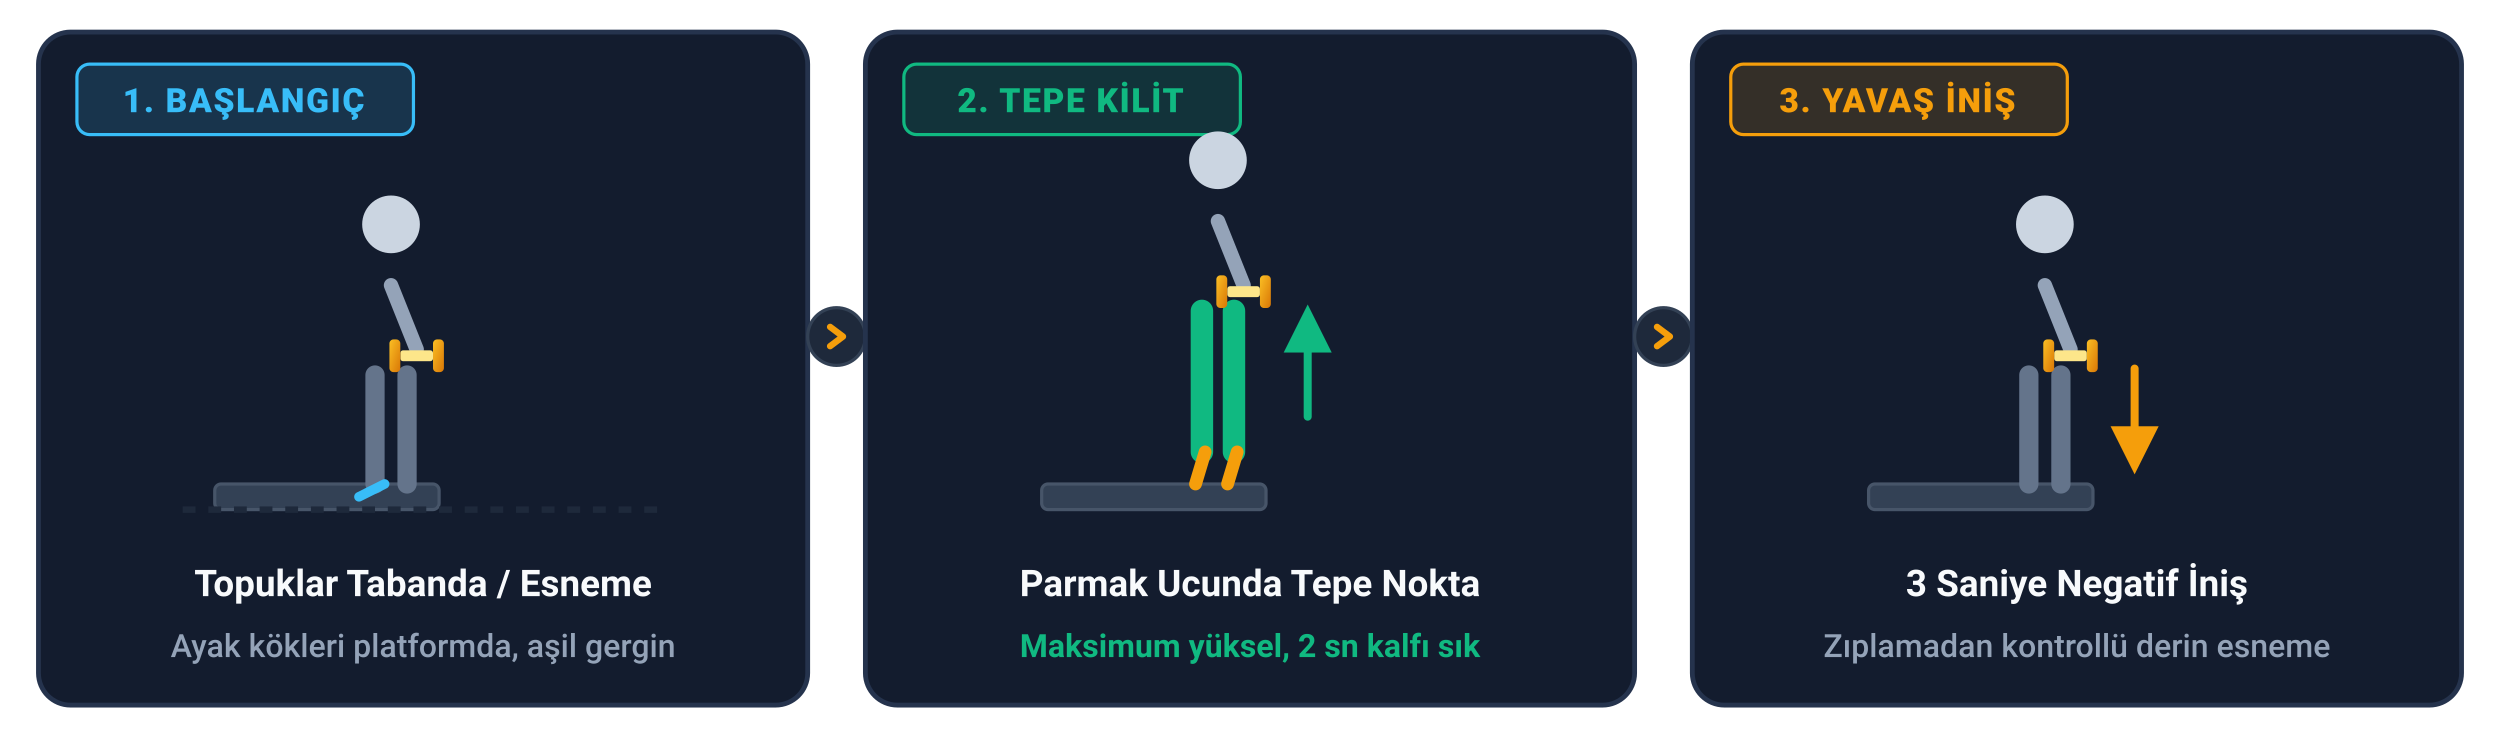
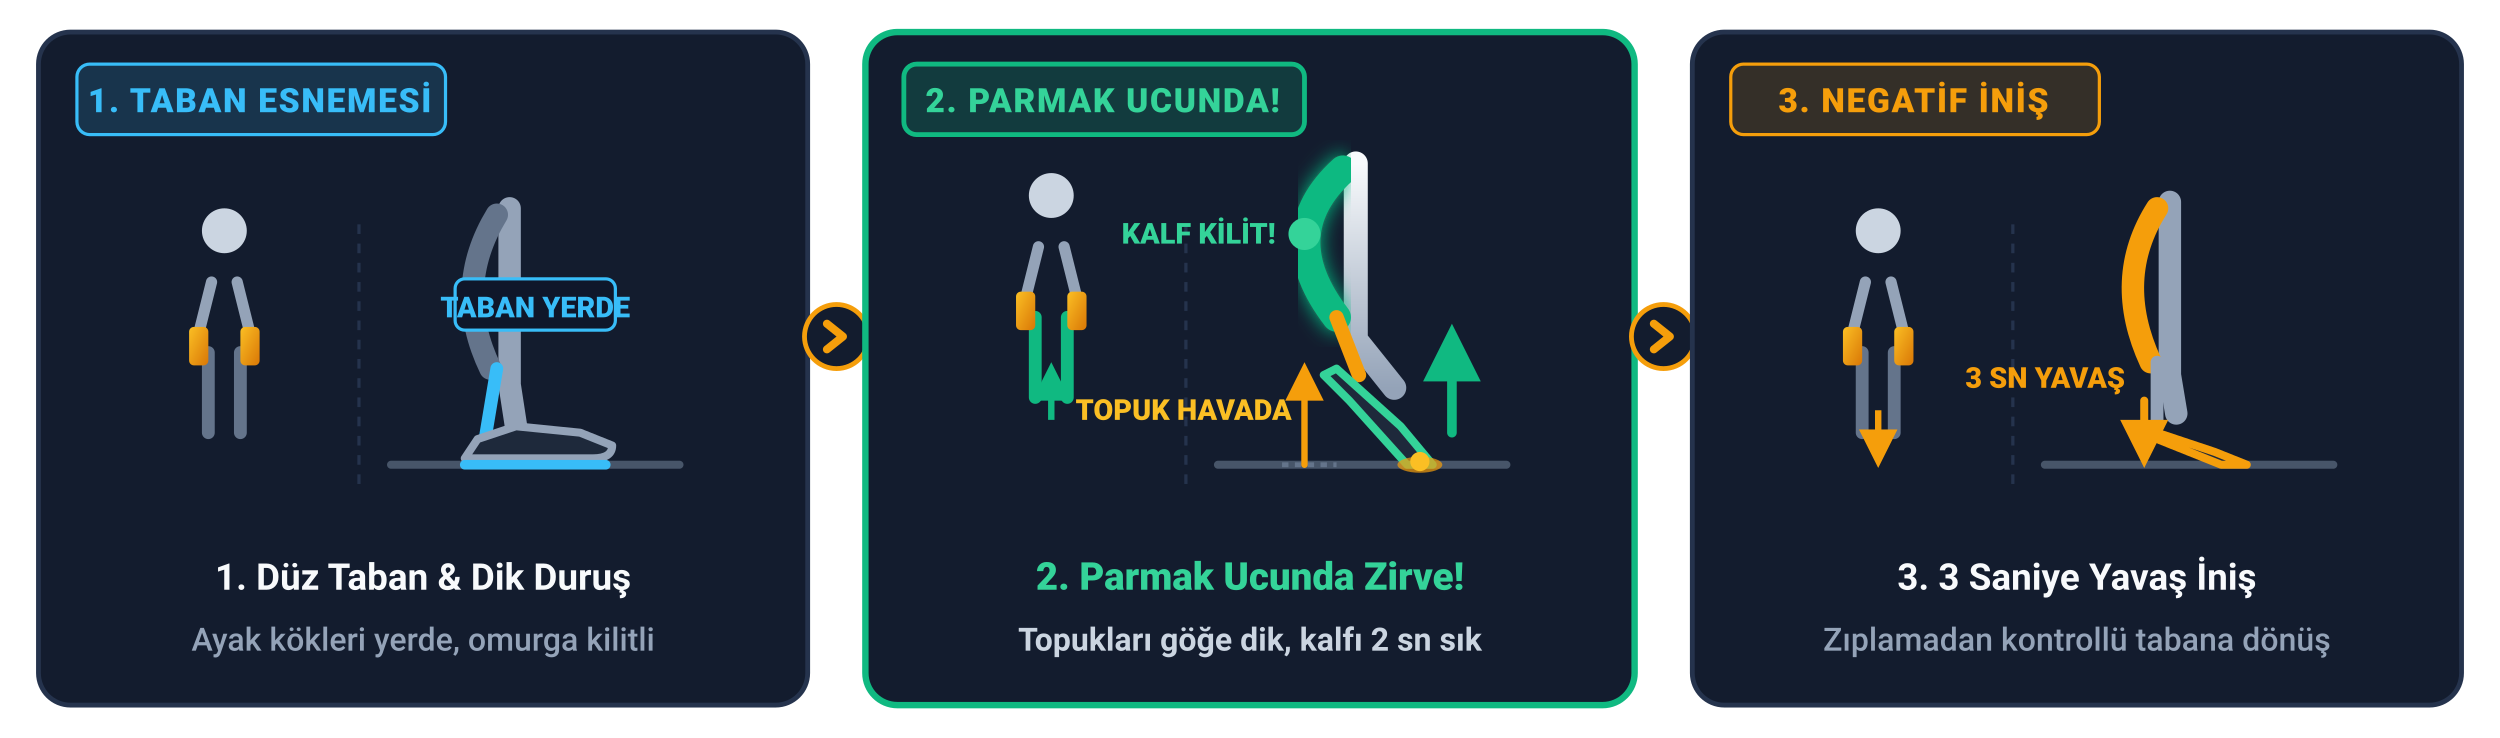
<svg xmlns="http://www.w3.org/2000/svg" viewBox="0 0 780 230" width="100%" height="auto" style="background:#090d16; border-radius:12px; font-family:-apple-system,BlinkMacSystemFont,Segoe UI,Roboto,sans-serif;">
  <defs>
    <linearGradient id="goldGrad" x1="0" y1="0" x2="1" y2="1">
      <stop offset="0%" stop-color="#fbbf24" />
      <stop offset="100%" stop-color="#d97706" />
    </linearGradient>
    <linearGradient id="cyanGrad" x1="0" y1="0" x2="1" y2="1">
      <stop offset="0%" stop-color="#38bdf8" />
      <stop offset="100%" stop-color="#0284c7" />
    </linearGradient>
+     <linearGradient id="greenGrad" x1="0" y1="0" x2="1" y2="1">
+       <stop offset="0%" stop-color="#34d399" />
+       <stop offset="100%" stop-color="#059669" />
+     </linearGradient>
    <linearGradient id="bodyGrad" x1="0" y1="0" x2="0" y2="1">
      <stop offset="0%" stop-color="#f8fafc" />
      <stop offset="100%" stop-color="#94a3b8" />
    </linearGradient>
+     <filter id="glowGreen" x="-20%" y="-20%" width="140%" height="140%">
+       <feGaussianBlur stdDeviation="3" result="blur" />
+       <feComposite in="SourceGraphic" in2="blur" operator="over" />
+     </filter>
    <marker id="arrowCyan" markerWidth="6" markerHeight="6" refX="4" refY="3" orient="auto">
      <path d="M0,0 L6,3 L0,6 Z" fill="#38bdf8" />
    </marker>
    <marker id="arrowGold" markerWidth="6" markerHeight="6" refX="4" refY="3" orient="auto">
      <path d="M0,0 L6,3 L0,6 Z" fill="#f59e0b" />
    </marker>
    <marker id="arrowGreen" markerWidth="6" markerHeight="6" refX="4" refY="3" orient="auto">
      <path d="M0,0 L6,3 L0,6 Z" fill="#10b981" />
    </marker>
  </defs>
  <g transform="translate(12, 10)">
    <rect width="240" height="210" rx="10" fill="#131c2e" stroke="#25334d" stroke-width="1.5" />
-     <rect x="12" y="10" width="105" height="22" rx="4" fill="#38bdf8" fill-opacity="0.15" stroke="#38bdf8" stroke-width="1" />
-     <text x="64" y="25" fill="#38bdf8" font-size="10.5" font-weight="800" text-anchor="middle" letter-spacing="0.5">1. BAŞLANGIÇ</text>
+     <rect x="12" y="10" width="115" height="22" rx="4" fill="#38bdf8" fill-opacity="0.15" stroke="#38bdf8" stroke-width="1" />
+     <text x="69" y="25" fill="#38bdf8" font-size="10.5" font-weight="800" text-anchor="middle" letter-spacing="0.5">1. TABAN ESNEMESİ</text>
    <g transform="translate(120, 95)">
-       <rect x="-65" y="46" width="70" height="8" rx="2" fill="#334155" stroke="#475569" stroke-width="1" />
-       <line x1="-75" y1="54" x2="75" y2="54" stroke="#1e293b" stroke-width="2" stroke-dasharray="4,4" />
-       <line x1="-15" y1="46" x2="-15" y2="12" stroke="#64748b" stroke-width="6" stroke-linecap="round" />
-       <line x1="-5" y1="46" x2="-5" y2="12" stroke="#64748b" stroke-width="6" stroke-linecap="round" />
-       <line x1="-20" y1="50" x2="-12" y2="46" stroke="#38bdf8" stroke-width="3" stroke-linecap="round" />
-       <line x1="-10" y1="12" x2="-10" y2="-22" stroke="url(#bodyGrad)" stroke-width="12" stroke-linecap="round" />
-       <circle cx="-10" cy="-35" r="9" fill="#cbd5e1" />
-       <line x1="-10" y1="-16" x2="-2" y2="4" stroke="#94a3b8" stroke-width="4.5" stroke-linecap="round" />
-       <g transform="translate(-2,6) scale(0.85)">
-         <rect x="-6" y="-2" width="12" height="4" rx="1" fill="#fde68a" />
-         <rect x="-10" y="-6" width="4" height="12" rx="1.5" fill="url(#goldGrad)" />
-         <rect x="6" y="-6" width="4" height="12" rx="1.5" fill="url(#goldGrad)" />
+       <g transform="translate(-62, -5)">
+         <line x1="-5" y1="35" x2="-5" y2="10" stroke="#64748b" stroke-width="4" stroke-linecap="round" />
+         <line x1="5" y1="35" x2="5" y2="10" stroke="#64748b" stroke-width="4" stroke-linecap="round" />
+         <line x1="0" y1="10" x2="0" y2="-18" stroke="url(#bodyGrad)" stroke-width="9" stroke-linecap="round" />
+         <circle cx="0" cy="-28" r="7" fill="#cbd5e1" />
+         <line x1="-4" y1="-12" x2="-8" y2="4" stroke="#94a3b8" stroke-width="3.5" stroke-linecap="round" />
+         <line x1="4" y1="-12" x2="8" y2="4" stroke="#94a3b8" stroke-width="3.5" stroke-linecap="round" />
+         <rect x="-11" y="2" width="6" height="12" rx="1.5" fill="url(#goldGrad)" />
+         <rect x="5" y="2" width="6" height="12" rx="1.5" fill="url(#goldGrad)" />
+       </g>
+       <line x1="-20" y1="-35" x2="-20" y2="48" stroke="#25334d" stroke-width="1" stroke-dasharray="3,3" />
+       <g transform="translate(35, 0)">
+         <line x1="-45" y1="40" x2="45" y2="40" stroke="#475569" stroke-width="2.5" stroke-linecap="round" />
+         <path d="M-8,-40 L-8,15 L-6,28" stroke="#94a3b8" stroke-width="7" stroke-linecap="round" fill="none" />
+         <path d="M-12,-38 Q-26,-15 -14,10" stroke="#64748b" stroke-width="7" stroke-linecap="round" fill="none" />
+         <line x1="-12" y1="10" x2="-16" y2="34" stroke="#38bdf8" stroke-width="4" stroke-linecap="round" />
+         <path d="M-22,38 L18,38 Q24,38 24,34 L14,30 L-6,28 L-18,32 Z" fill="#1e293b" stroke="#94a3b8" stroke-width="2.5" stroke-linejoin="round" />
+         <line x1="-22" y1="40" x2="22" y2="40" stroke="#38bdf8" stroke-width="3" stroke-linecap="round" />
+         <rect x="-25" y="-18" width="50" height="16" rx="3" fill="#0f172a" stroke="#38bdf8" stroke-width="1" />
+         <text x="0" y="-6" fill="#38bdf8" font-size="9" font-weight="800" text-anchor="middle">TABAN YERDE</text>
      </g>
    </g>
-     <text x="120" y="176" fill="#f8fafc" font-size="11.5" font-weight="700" text-anchor="middle">Topuklar Tabanda / Esneme</text>
-     <text x="120" y="195" fill="#94a3b8" font-size="10" font-weight="500" text-anchor="middle">Ayak kökleri platformda, aşil gergin</text>
+     <text x="120" y="174" fill="#f8fafc" font-size="11.5" font-weight="700" text-anchor="middle">1. Düz Taban &amp; Dik Duruş</text>
+     <text x="120" y="193" fill="#94a3b8" font-size="10" font-weight="500" text-anchor="middle">Ayak kökleri yerde, omurga kilitli</text>
  </g>
  <g transform="translate(253, 105)">
-     <circle cx="8" cy="0" r="9" fill="#1e293b" stroke="#334155" stroke-width="1" />
-     <path d="M6,-3 L10,0 L6,3" fill="none" stroke="#f59e0b" stroke-width="2" stroke-linecap="round" stroke-linejoin="round" />
+     <circle cx="8" cy="0" r="10" fill="#131c2e" stroke="#f59e0b" stroke-width="1.5" />
+     <path d="M5,-4 L10,0 L5,4" fill="none" stroke="#f59e0b" stroke-width="2.5" stroke-linecap="round" stroke-linejoin="round" />
  </g>
  <g transform="translate(270, 10)">
-     <rect width="240" height="210" rx="10" fill="#131c2e" stroke="#25334d" stroke-width="1.5" />
-     <rect x="12" y="10" width="105" height="22" rx="4" fill="#10b981" fill-opacity="0.15" stroke="#10b981" stroke-width="1" />
-     <text x="64" y="25" fill="#10b981" font-size="10.5" font-weight="800" text-anchor="middle" letter-spacing="0.5">2. TEPE KİLİT</text>
-     <g transform="translate(120, 85)">
-       <rect x="-65" y="56" width="70" height="8" rx="2" fill="#334155" stroke="#475569" stroke-width="1" />
-       <line x1="-15" y1="46" x2="-15" y2="2" stroke="#10b981" stroke-width="7" stroke-linecap="round" />
-       <line x1="-5" y1="46" x2="-5" y2="2" stroke="#10b981" stroke-width="7" stroke-linecap="round" />
-       <line x1="-17" y1="56" x2="-14" y2="46" stroke="#f59e0b" stroke-width="4" stroke-linecap="round" />
-       <line x1="-7" y1="56" x2="-4" y2="46" stroke="#f59e0b" stroke-width="4" stroke-linecap="round" />
-       <line x1="-10" y1="2" x2="-10" y2="-32" stroke="url(#bodyGrad)" stroke-width="12" stroke-linecap="round" />
-       <circle cx="-10" cy="-45" r="9" fill="#cbd5e1" />
-       <path d="M18,35 L18,5" stroke="#10b981" stroke-width="2.5" marker-end="url(#arrowGreen)" stroke-linecap="round" />
-       <line x1="-10" y1="-26" x2="-2" y2="-6" stroke="#94a3b8" stroke-width="4.5" stroke-linecap="round" />
-       <g transform="translate(-2,-4) scale(0.85)">
-         <rect x="-6" y="-2" width="12" height="4" rx="1" fill="#fde68a" />
-         <rect x="-10" y="-6" width="4" height="12" rx="1.5" fill="url(#goldGrad)" />
-         <rect x="6" y="-6" width="4" height="12" rx="1.5" fill="url(#goldGrad)" />
+     <rect width="240" height="210" rx="10" fill="#131c2e" stroke="#10b981" stroke-width="2" />
+     <rect x="12" y="10" width="125" height="22" rx="4" fill="#10b981" fill-opacity="0.2" stroke="#10b981" stroke-width="1.5" />
+     <text x="74" y="25" fill="#34d399" font-size="10.5" font-weight="900" text-anchor="middle" letter-spacing="0.5">2. PARMAK UCUNDA!</text>
+     <g transform="translate(120, 95)">
+       <g transform="translate(-62, -16)">
+         <line x1="-5" y1="35" x2="-5" y2="10" stroke="#10b981" stroke-width="4" stroke-linecap="round" />
+         <line x1="5" y1="35" x2="5" y2="10" stroke="#10b981" stroke-width="4" stroke-linecap="round" />
+         <line x1="0" y1="10" x2="0" y2="-18" stroke="url(#bodyGrad)" stroke-width="9" stroke-linecap="round" />
+         <circle cx="0" cy="-28" r="7" fill="#cbd5e1" />
+         <line x1="-4" y1="-12" x2="-8" y2="4" stroke="#94a3b8" stroke-width="3.5" stroke-linecap="round" />
+         <line x1="4" y1="-12" x2="8" y2="4" stroke="#94a3b8" stroke-width="3.5" stroke-linecap="round" />
+         <rect x="-11" y="2" width="6" height="12" rx="1.5" fill="url(#goldGrad)" />
+         <rect x="5" y="2" width="6" height="12" rx="1.5" fill="url(#goldGrad)" />
+         <path d="M0,42 L0,28" stroke="#10b981" stroke-width="2" marker-end="url(#arrowGreen)" />
+       </g>
+       <line x1="-20" y1="-35" x2="-20" y2="48" stroke="#25334d" stroke-width="1" stroke-dasharray="3,3" />
+       <g transform="translate(35, -4)">
+         <line x1="-45" y1="44" x2="45" y2="44" stroke="#475569" stroke-width="2.5" stroke-linecap="round" />
+         <path d="M-2,-50 L-2,5 L10,20" stroke="url(#bodyGrad)" stroke-width="7.5" stroke-linecap="round" fill="none" />
+         <path d="M-6,-48 Q-28,-28 -8,-2" stroke="#10b981" stroke-width="9" stroke-linecap="round" fill="none" filter="url(#glowGreen)" />
+         <circle cx="-18" cy="-28" r="5" fill="#34d399" />
+         <text x="-27" y="-25" fill="#34d399" font-size="9" font-weight="900" text-anchor="end">KALF KİLİT!</text>
+         <line x1="-8" y1="-2" x2="-1" y2="16" stroke="#f59e0b" stroke-width="4.5" stroke-linecap="round" />
+         <path d="M-8,14 L12,32 L22,44 L14,44 L-4,24 L-12,16 Z" fill="#1e293b" stroke="#34d399" stroke-width="2.5" stroke-linejoin="round" />
+         <ellipse cx="18" cy="44" rx="7" ry="2.5" fill="#f59e0b" fill-opacity="0.7" />
+         <circle cx="18" cy="43" r="3" fill="#fbbf24" />
+         <line x1="-25" y1="44" x2="-8" y2="44" stroke="#64748b" stroke-width="1.5" stroke-dasharray="2,2" />
+         <path d="M-18,44 L-18,16" stroke="#f59e0b" stroke-width="2" marker-end="url(#arrowGold)" stroke-linecap="round" />
+         <text x="-22" y="30" fill="#fbbf24" font-size="9" font-weight="900" text-anchor="end">TOPUK HAVADA</text>
+         <path d="M28,34 L28,6" stroke="#10b981" stroke-width="3" marker-end="url(#arrowGreen)" stroke-linecap="round" />
      </g>
    </g>
-     <text x="120" y="176" fill="#f8fafc" font-size="11.5" font-weight="700" text-anchor="middle">Parmak Ucunda Tepe Nokta</text>
-     <text x="120" y="195" fill="#10b981" font-size="10" font-weight="600" text-anchor="middle">Maksimum yüksel, 2 sn kalfı sık</text>
+     <text x="120" y="174" fill="#34d399" font-size="12" font-weight="800" text-anchor="middle">2. Parmak Ucunda Zirve!</text>
+     <text x="120" y="193" fill="#cbd5e1" font-size="10" font-weight="600" text-anchor="middle">Topukları göğe dik, kalfı 2 sn sık</text>
  </g>
  <g transform="translate(511, 105)">
-     <circle cx="8" cy="0" r="9" fill="#1e293b" stroke="#334155" stroke-width="1" />
-     <path d="M6,-3 L10,0 L6,3" fill="none" stroke="#f59e0b" stroke-width="2" stroke-linecap="round" stroke-linejoin="round" />
+     <circle cx="8" cy="0" r="10" fill="#131c2e" stroke="#f59e0b" stroke-width="1.5" />
+     <path d="M5,-4 L10,0 L5,4" fill="none" stroke="#f59e0b" stroke-width="2.5" stroke-linecap="round" stroke-linejoin="round" />
  </g>
  <g transform="translate(528, 10)">
    <rect width="240" height="210" rx="10" fill="#131c2e" stroke="#25334d" stroke-width="1.5" />
-     <rect x="12" y="10" width="105" height="22" rx="4" fill="#f59e0b" fill-opacity="0.15" stroke="#f59e0b" stroke-width="1" />
-     <text x="64" y="25" fill="#f59e0b" font-size="10.5" font-weight="800" text-anchor="middle" letter-spacing="0.5">3. YAVAŞ İNİŞ</text>
+     <rect x="12" y="10" width="115" height="22" rx="4" fill="#f59e0b" fill-opacity="0.15" stroke="#f59e0b" stroke-width="1" />
+     <text x="69" y="25" fill="#f59e0b" font-size="10.5" font-weight="800" text-anchor="middle" letter-spacing="0.5">3. NEGATİF İNİŞ</text>
    <g transform="translate(120, 95)">
-       <rect x="-65" y="46" width="70" height="8" rx="2" fill="#334155" stroke="#475569" stroke-width="1" />
-       <line x1="-15" y1="46" x2="-15" y2="12" stroke="#64748b" stroke-width="6" stroke-linecap="round" />
-       <line x1="-5" y1="46" x2="-5" y2="12" stroke="#64748b" stroke-width="6" stroke-linecap="round" />
-       <line x1="-10" y1="12" x2="-10" y2="-22" stroke="url(#bodyGrad)" stroke-width="12" stroke-linecap="round" />
-       <circle cx="-10" cy="-35" r="9" fill="#cbd5e1" />
-       <path d="M18,10 L18,38" stroke="#f59e0b" stroke-width="2.5" marker-end="url(#arrowGold)" stroke-linecap="round" />
-       <line x1="-10" y1="-16" x2="-2" y2="4" stroke="#94a3b8" stroke-width="4.5" stroke-linecap="round" />
-       <g transform="translate(-2,6) scale(0.85)">
-         <rect x="-6" y="-2" width="12" height="4" rx="1" fill="#fde68a" />
-         <rect x="-10" y="-6" width="4" height="12" rx="1.5" fill="url(#goldGrad)" />
-         <rect x="6" y="-6" width="4" height="12" rx="1.5" fill="url(#goldGrad)" />
+       <g transform="translate(-62, -5)">
+         <line x1="-5" y1="35" x2="-5" y2="10" stroke="#64748b" stroke-width="4" stroke-linecap="round" />
+         <line x1="5" y1="35" x2="5" y2="10" stroke="#64748b" stroke-width="4" stroke-linecap="round" />
+         <line x1="0" y1="10" x2="0" y2="-18" stroke="url(#bodyGrad)" stroke-width="9" stroke-linecap="round" />
+         <circle cx="0" cy="-28" r="7" fill="#cbd5e1" />
+         <line x1="-4" y1="-12" x2="-8" y2="4" stroke="#94a3b8" stroke-width="3.5" stroke-linecap="round" />
+         <line x1="4" y1="-12" x2="8" y2="4" stroke="#94a3b8" stroke-width="3.5" stroke-linecap="round" />
+         <rect x="-11" y="2" width="6" height="12" rx="1.5" fill="url(#goldGrad)" />
+         <rect x="5" y="2" width="6" height="12" rx="1.5" fill="url(#goldGrad)" />
+         <path d="M0,28 L0,42" stroke="#f59e0b" stroke-width="2" marker-end="url(#arrowGold)" />
+       </g>
+       <line x1="-20" y1="-35" x2="-20" y2="48" stroke="#25334d" stroke-width="1" stroke-dasharray="3,3" />
+       <g transform="translate(35, 0)">
+         <line x1="-45" y1="40" x2="45" y2="40" stroke="#475569" stroke-width="2.5" stroke-linecap="round" />
+         <path d="M-6,-42 L-6,12 L-4,24" stroke="#94a3b8" stroke-width="7" stroke-linecap="round" fill="none" />
+         <path d="M-10,-40 Q-24,-18 -12,8" stroke="#f59e0b" stroke-width="7" stroke-linecap="round" fill="none" />
+         <line x1="-10" y1="8" x2="-10" y2="28" stroke="#94a3b8" stroke-width="4" stroke-linecap="round" />
+         <path d="M-16,28 L8,36 L18,40 L10,40 L-10,32 L-18,28 Z" fill="#1e293b" stroke="#f59e0b" stroke-width="2.5" stroke-linejoin="round" />
+         <path d="M-14,20 L-14,36" stroke="#f59e0b" stroke-width="2.5" marker-end="url(#arrowGold)" stroke-linecap="round" />
+         <text x="-20" y="16" fill="#f59e0b" font-size="9" font-weight="800" text-anchor="end">3 SN YAVAŞ</text>
      </g>
    </g>
-     <text x="120" y="176" fill="#f8fafc" font-size="11.5" font-weight="700" text-anchor="middle">3 Saniye Negatif İniş</text>
-     <text x="120" y="195" fill="#94a3b8" font-size="10" font-weight="500" text-anchor="middle">Zıplamadan kontrollü derin esneme</text>
+     <text x="120" y="174" fill="#f8fafc" font-size="11.5" font-weight="700" text-anchor="middle">3. 3 Saniye Yavaş İniş</text>
+     <text x="120" y="193" fill="#94a3b8" font-size="10" font-weight="500" text-anchor="middle">Zıplamadan kontrollü tabana dönüş</text>
  </g>
</svg>
